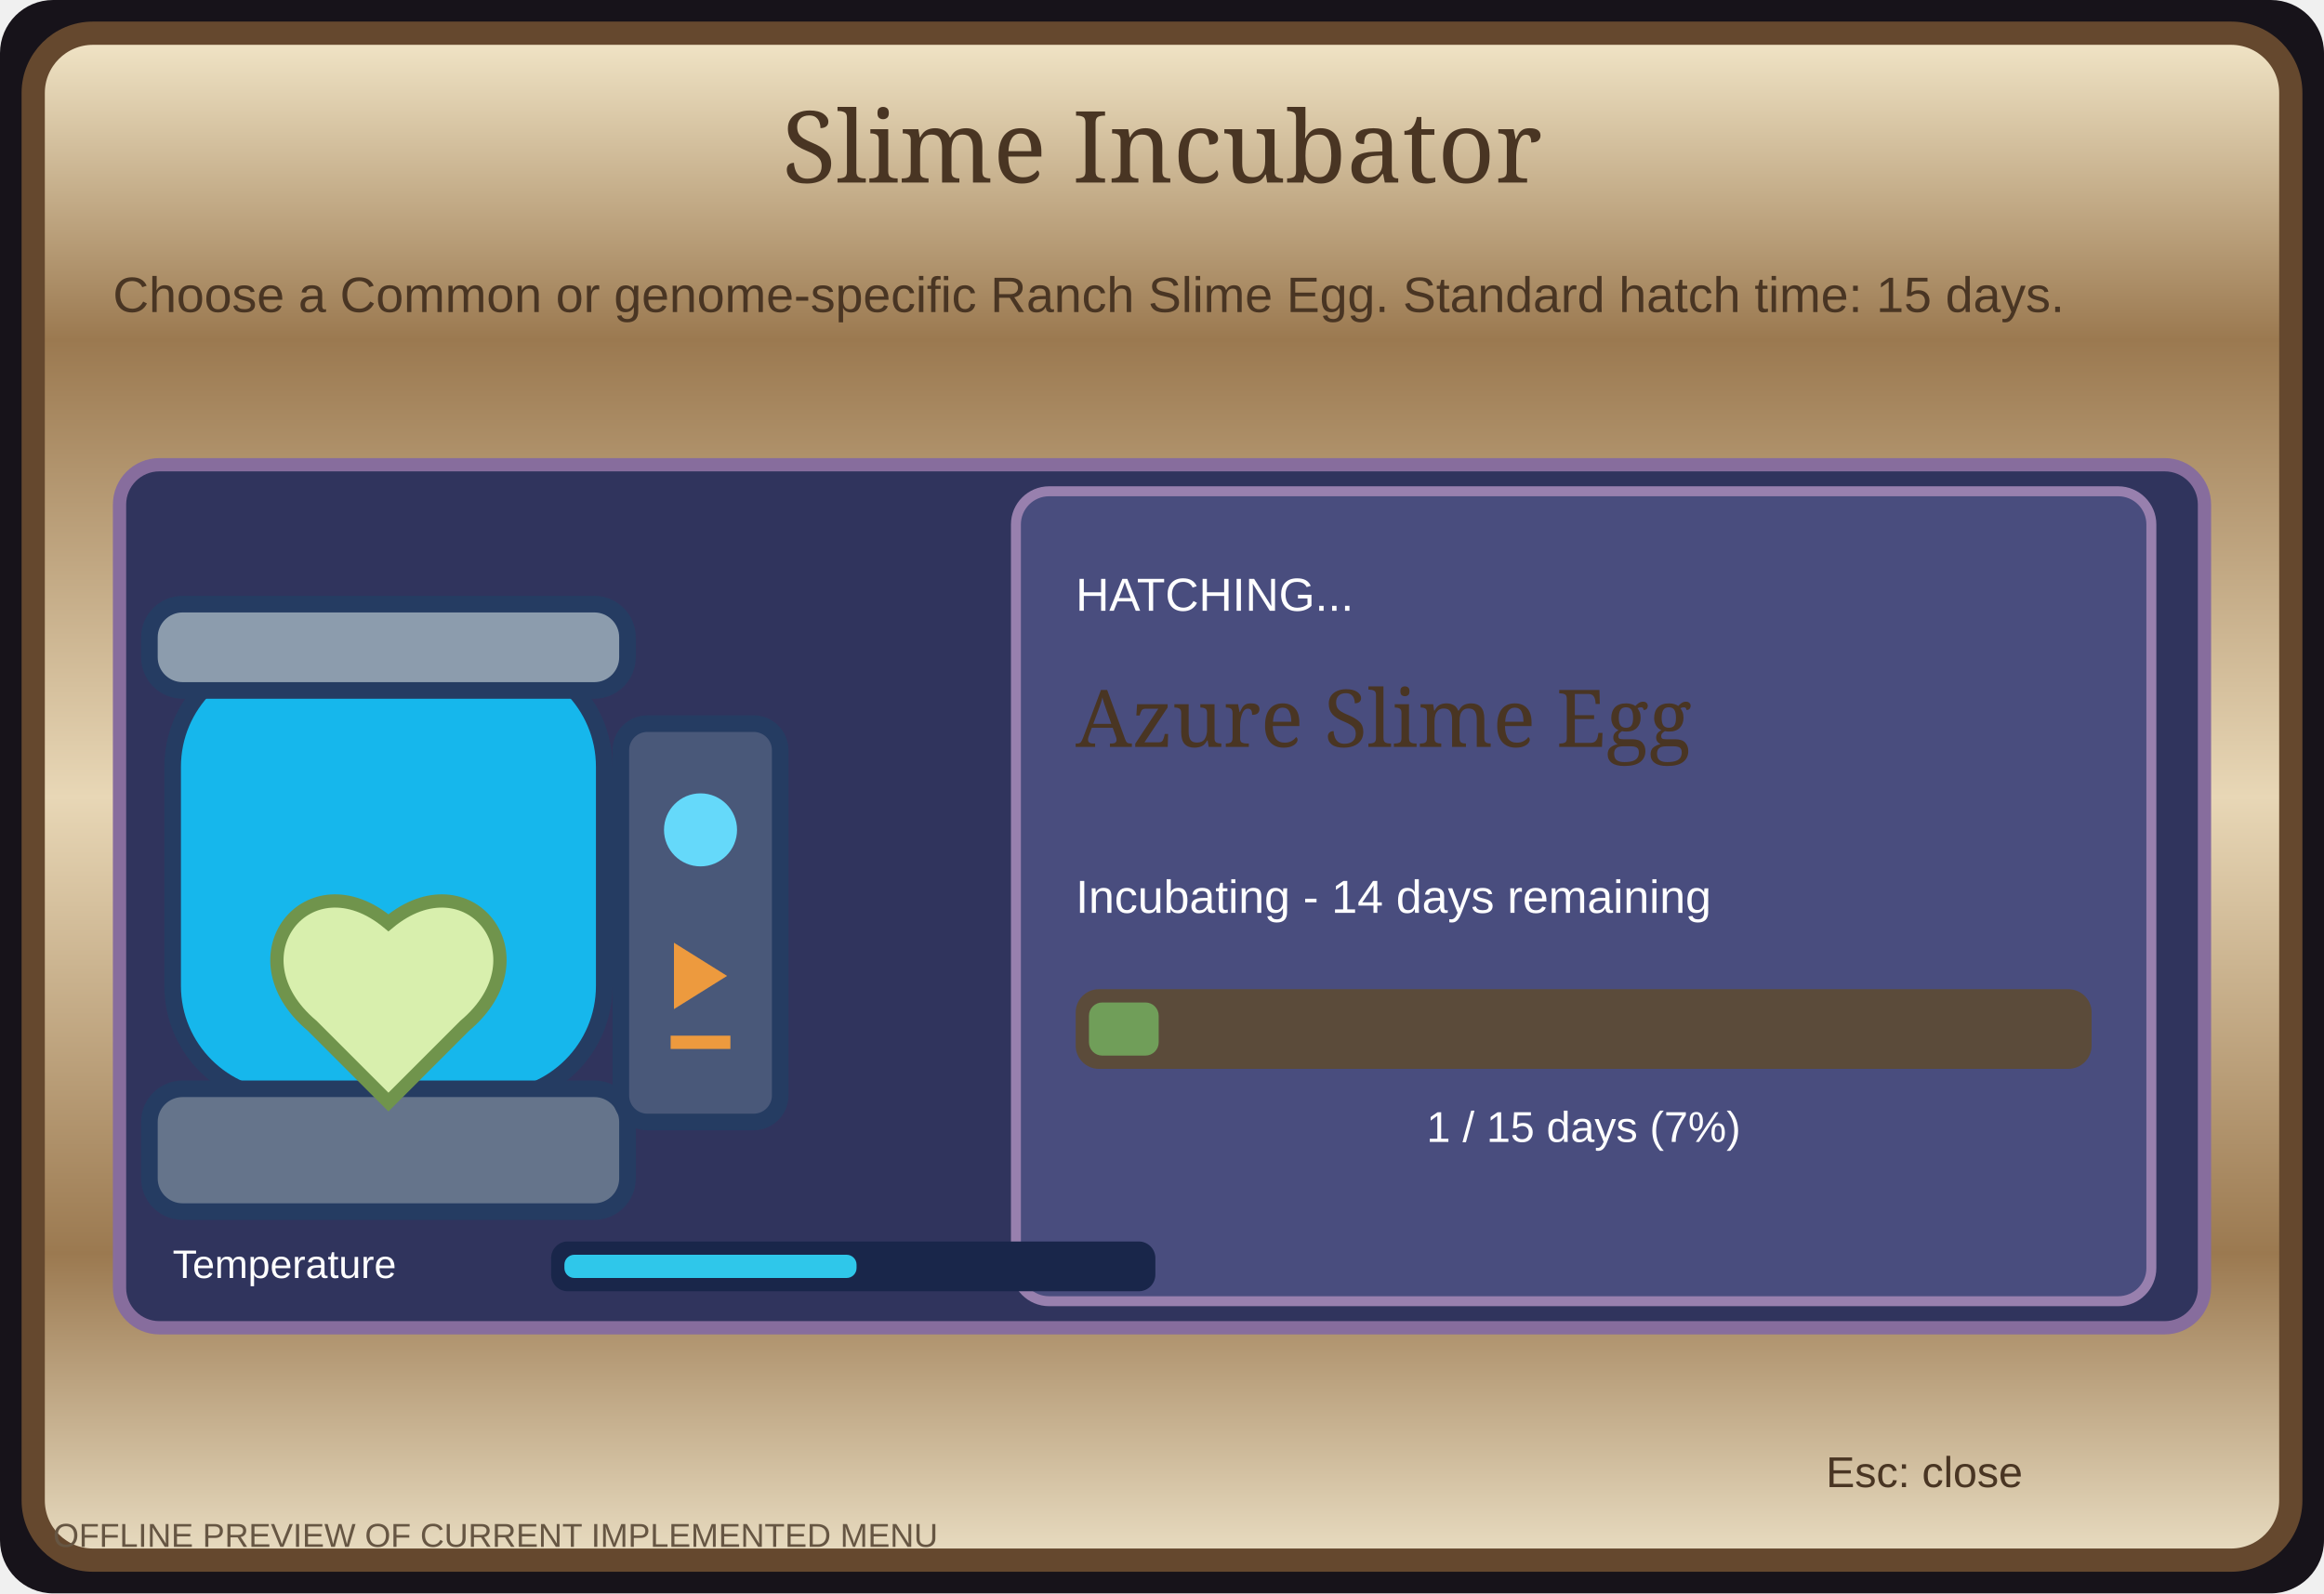
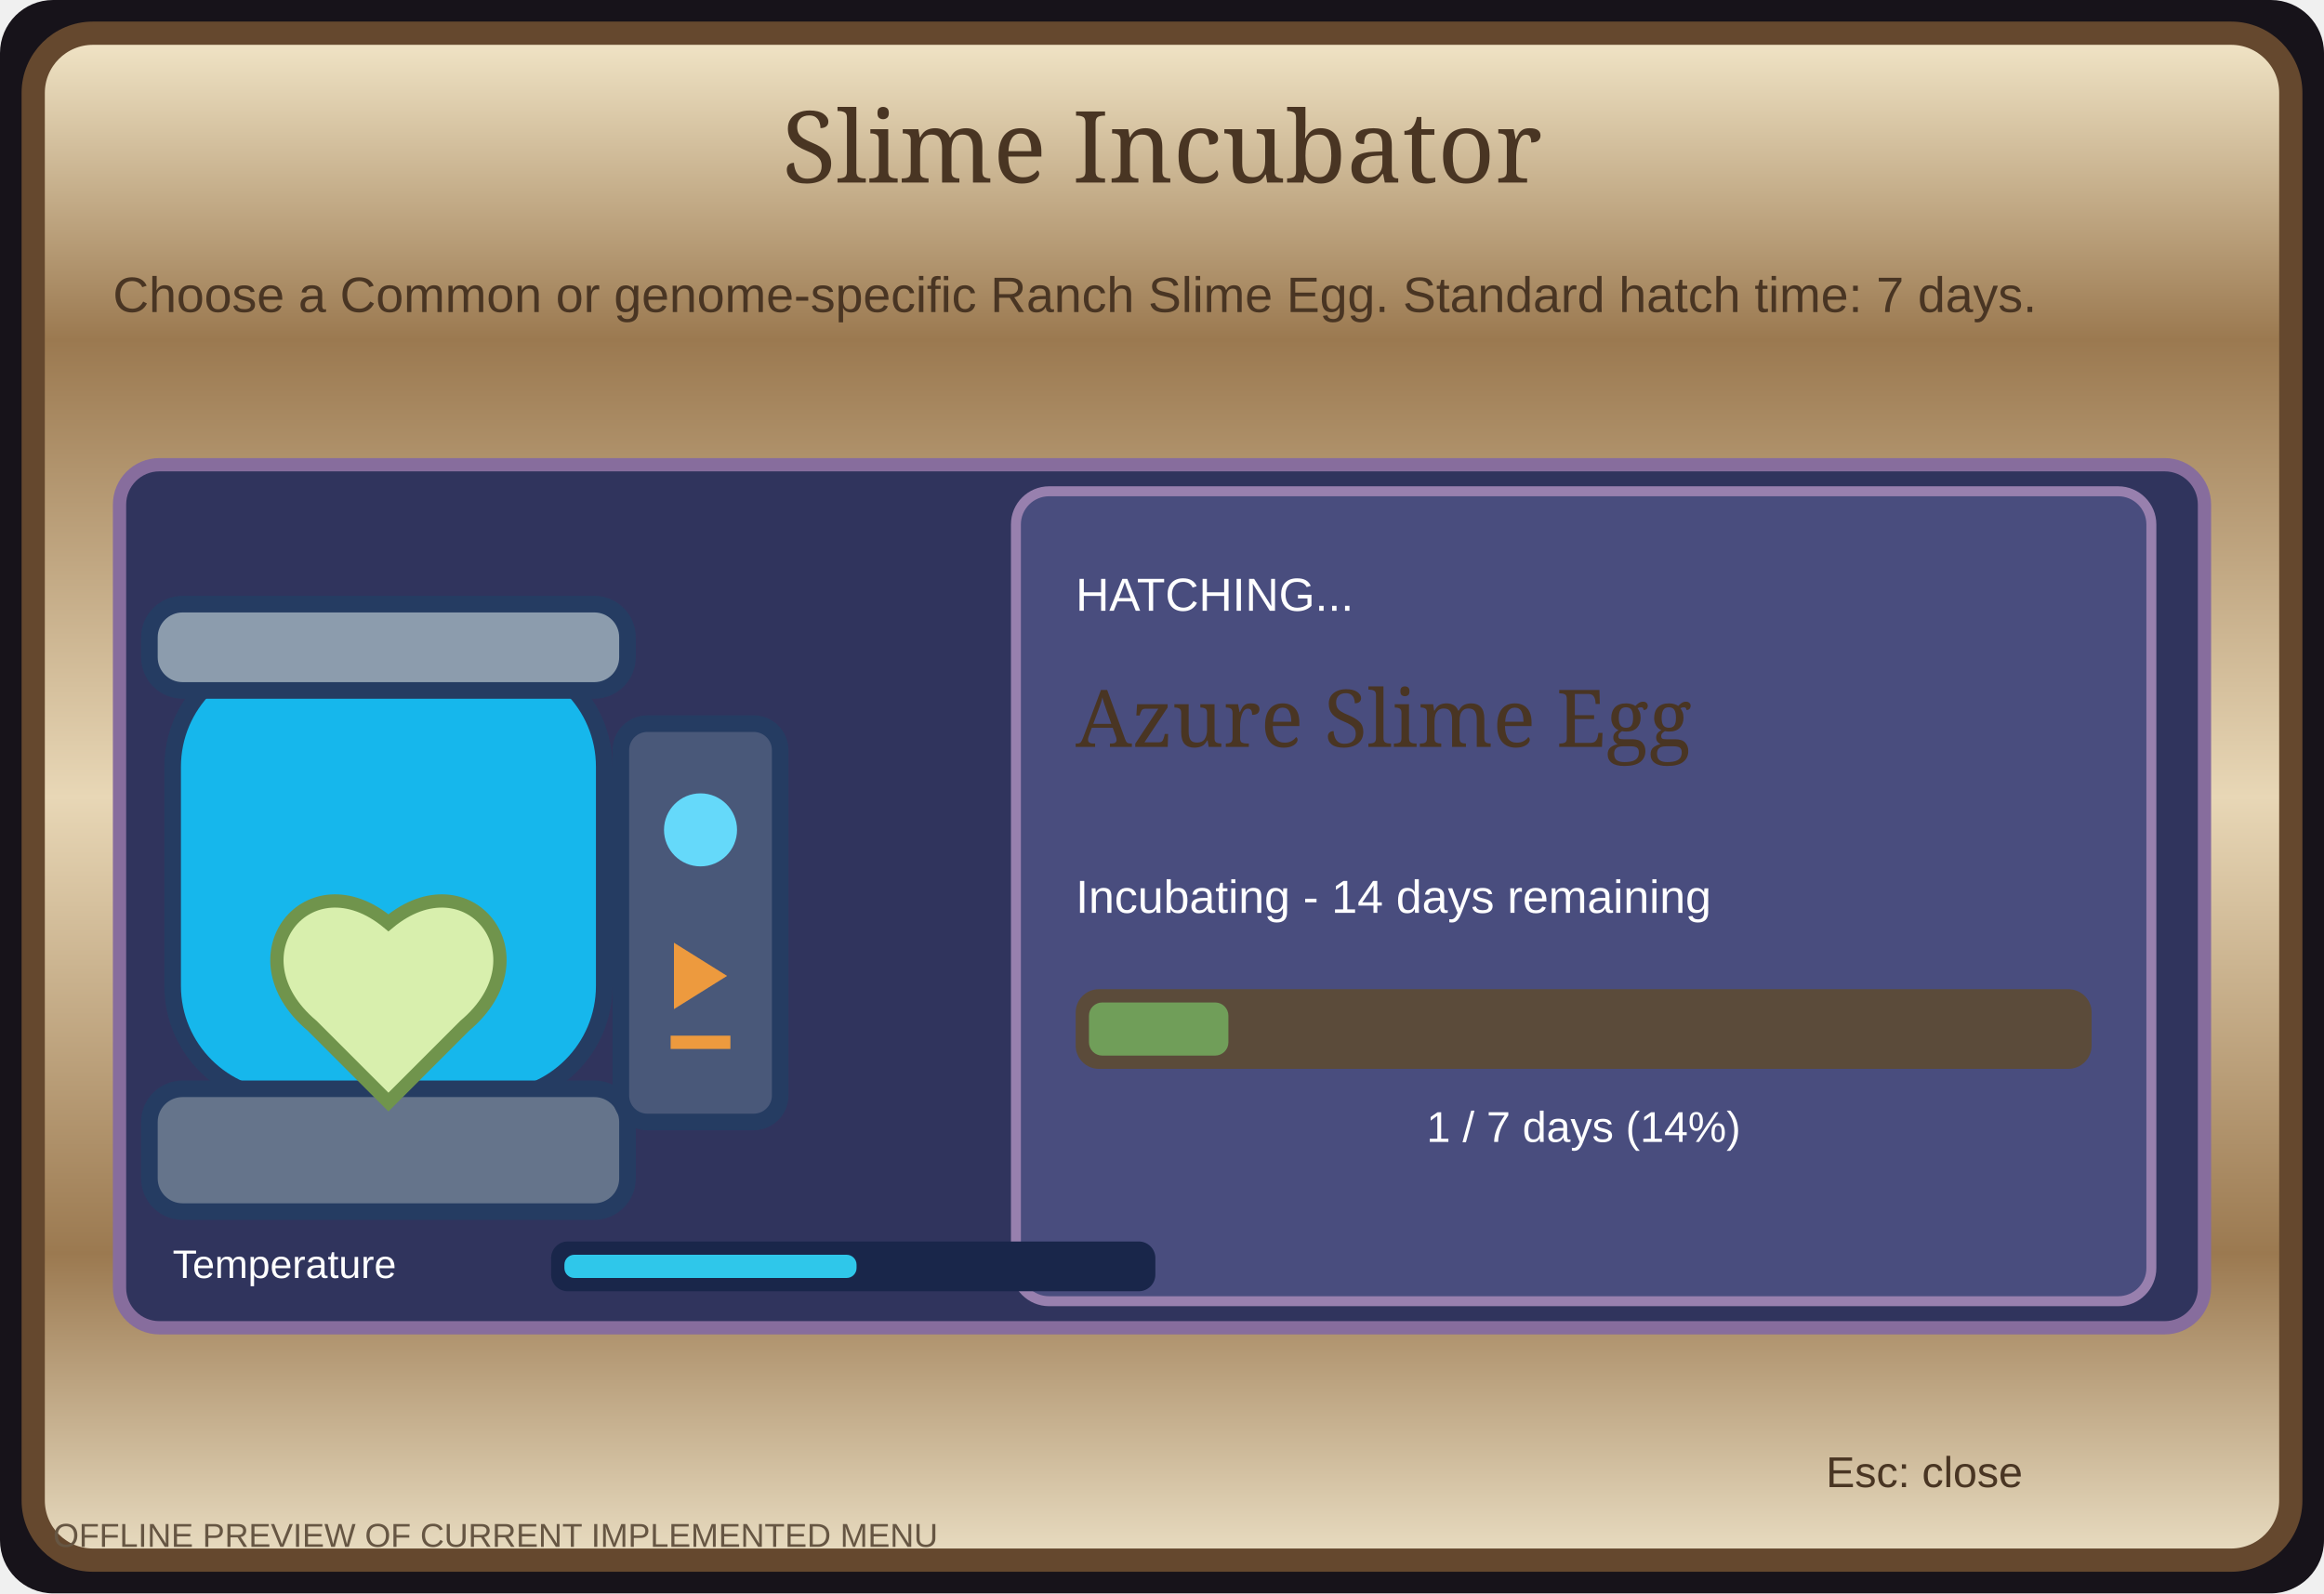
<svg xmlns="http://www.w3.org/2000/svg" width="700" height="480" viewBox="0 0 700 480" role="img" aria-labelledby="title desc">
  <defs>
    <linearGradient id="frame" x2="0" y2="1">
      <stop stop-color="#f2e6c8" />
      <stop offset=".2" stop-color="#9b7950" />
      <stop offset=".5" stop-color="#e8d7b6" />
      <stop offset=".8" stop-color="#9b7950" />
      <stop offset="1" stop-color="#e9ddc2" />
    </linearGradient>
    <style>.t{font-family:Georgia,serif;fill:#493523}.s{font-family:Arial,sans-serif;fill:#493523}.light{fill:#fff}</style>
  </defs>
  <rect width="700" height="480" rx="16" fill="#17131a" />
  <rect x="10" y="10" width="680" height="460" rx="18" fill="url(#frame)" stroke="#65482e" stroke-width="7" />
  <text class="t" x="350" y="55" text-anchor="middle" font-size="30">Slime Incubator</text>
-   <text class="s" x="34" y="94" font-size="15">Choose a Common or genome-specific Ranch Slime Egg. Standard hatch time: 15 days.</text>
+   <text class="s" x="34" y="94" font-size="15">Choose a Common or genome-specific Ranch Slime Egg. Standard hatch time: 7 days.</text>
  <rect x="36" y="140" width="628" height="260" rx="12" fill="#30345d" stroke="#876d9d" stroke-width="4" />
  <g stroke="#253c62" stroke-width="5">
    <rect x="52" y="197" width="130" height="134" rx="34" fill="#16b7ec" />
    <rect x="45" y="182" width="144" height="26" rx="10" fill="#8c9cad" />
    <rect x="45" y="328" width="144" height="37" rx="10" fill="#65748b" />
    <rect x="187" y="218" width="48" height="120" rx="8" fill="#495879" />
  </g>
  <path d="M117 278c-24-20-48 10-23 31l23 23 23-23c25-21 1-51-23-31z" fill="#d8efad" stroke="#70944c" stroke-width="4" />
  <circle cx="211" cy="250" r="11" fill="#65d9fa" />
  <path d="M203 284l16 10-16 10z" fill="#ed9a3e" />
  <rect x="202" y="312" width="18" height="4" fill="#ed9a3e" />
  <rect x="306" y="148" width="342" height="244" rx="10" fill="#494d7e" stroke="#9880ae" stroke-width="3" />
  <text class="s light" x="324" y="184" font-size="14">HATCHING...</text>
  <text class="t" x="324" y="225" font-size="24">Azure Slime Egg</text>
  <text class="s light" x="324" y="275" font-size="14">Incubating - 14 days remaining</text>
  <rect x="324" y="298" width="306" height="24" rx="7" fill="#5b4b3a" />
-   <rect x="328" y="302" width="21" height="16" rx="4" fill="#709e59" />
-   <text class="s light" x="477" y="344" text-anchor="middle" font-size="13">1 / 15 days (7%)</text>
+   <rect x="328" y="302" width="42" height="16" rx="4" fill="#709e59" />
+   <text class="s light" x="477" y="344" text-anchor="middle" font-size="13">1 / 7 days (14%)</text>
  <text class="s light" x="52" y="385" font-size="12">Temperature</text>
  <rect x="166" y="374" width="182" height="15" rx="5" fill="#19264a" />
  <rect x="170" y="378" width="88" height="7" rx="3" fill="#2fc7ea" />
  <text class="s" x="550" y="448" font-size="13">Esc: close</text>
  <text x="16" y="466" font-family="Arial" font-size="10" fill="#665643">OFFLINE PREVIEW OF CURRENT IMPLEMENTED MENU</text>
</svg>
